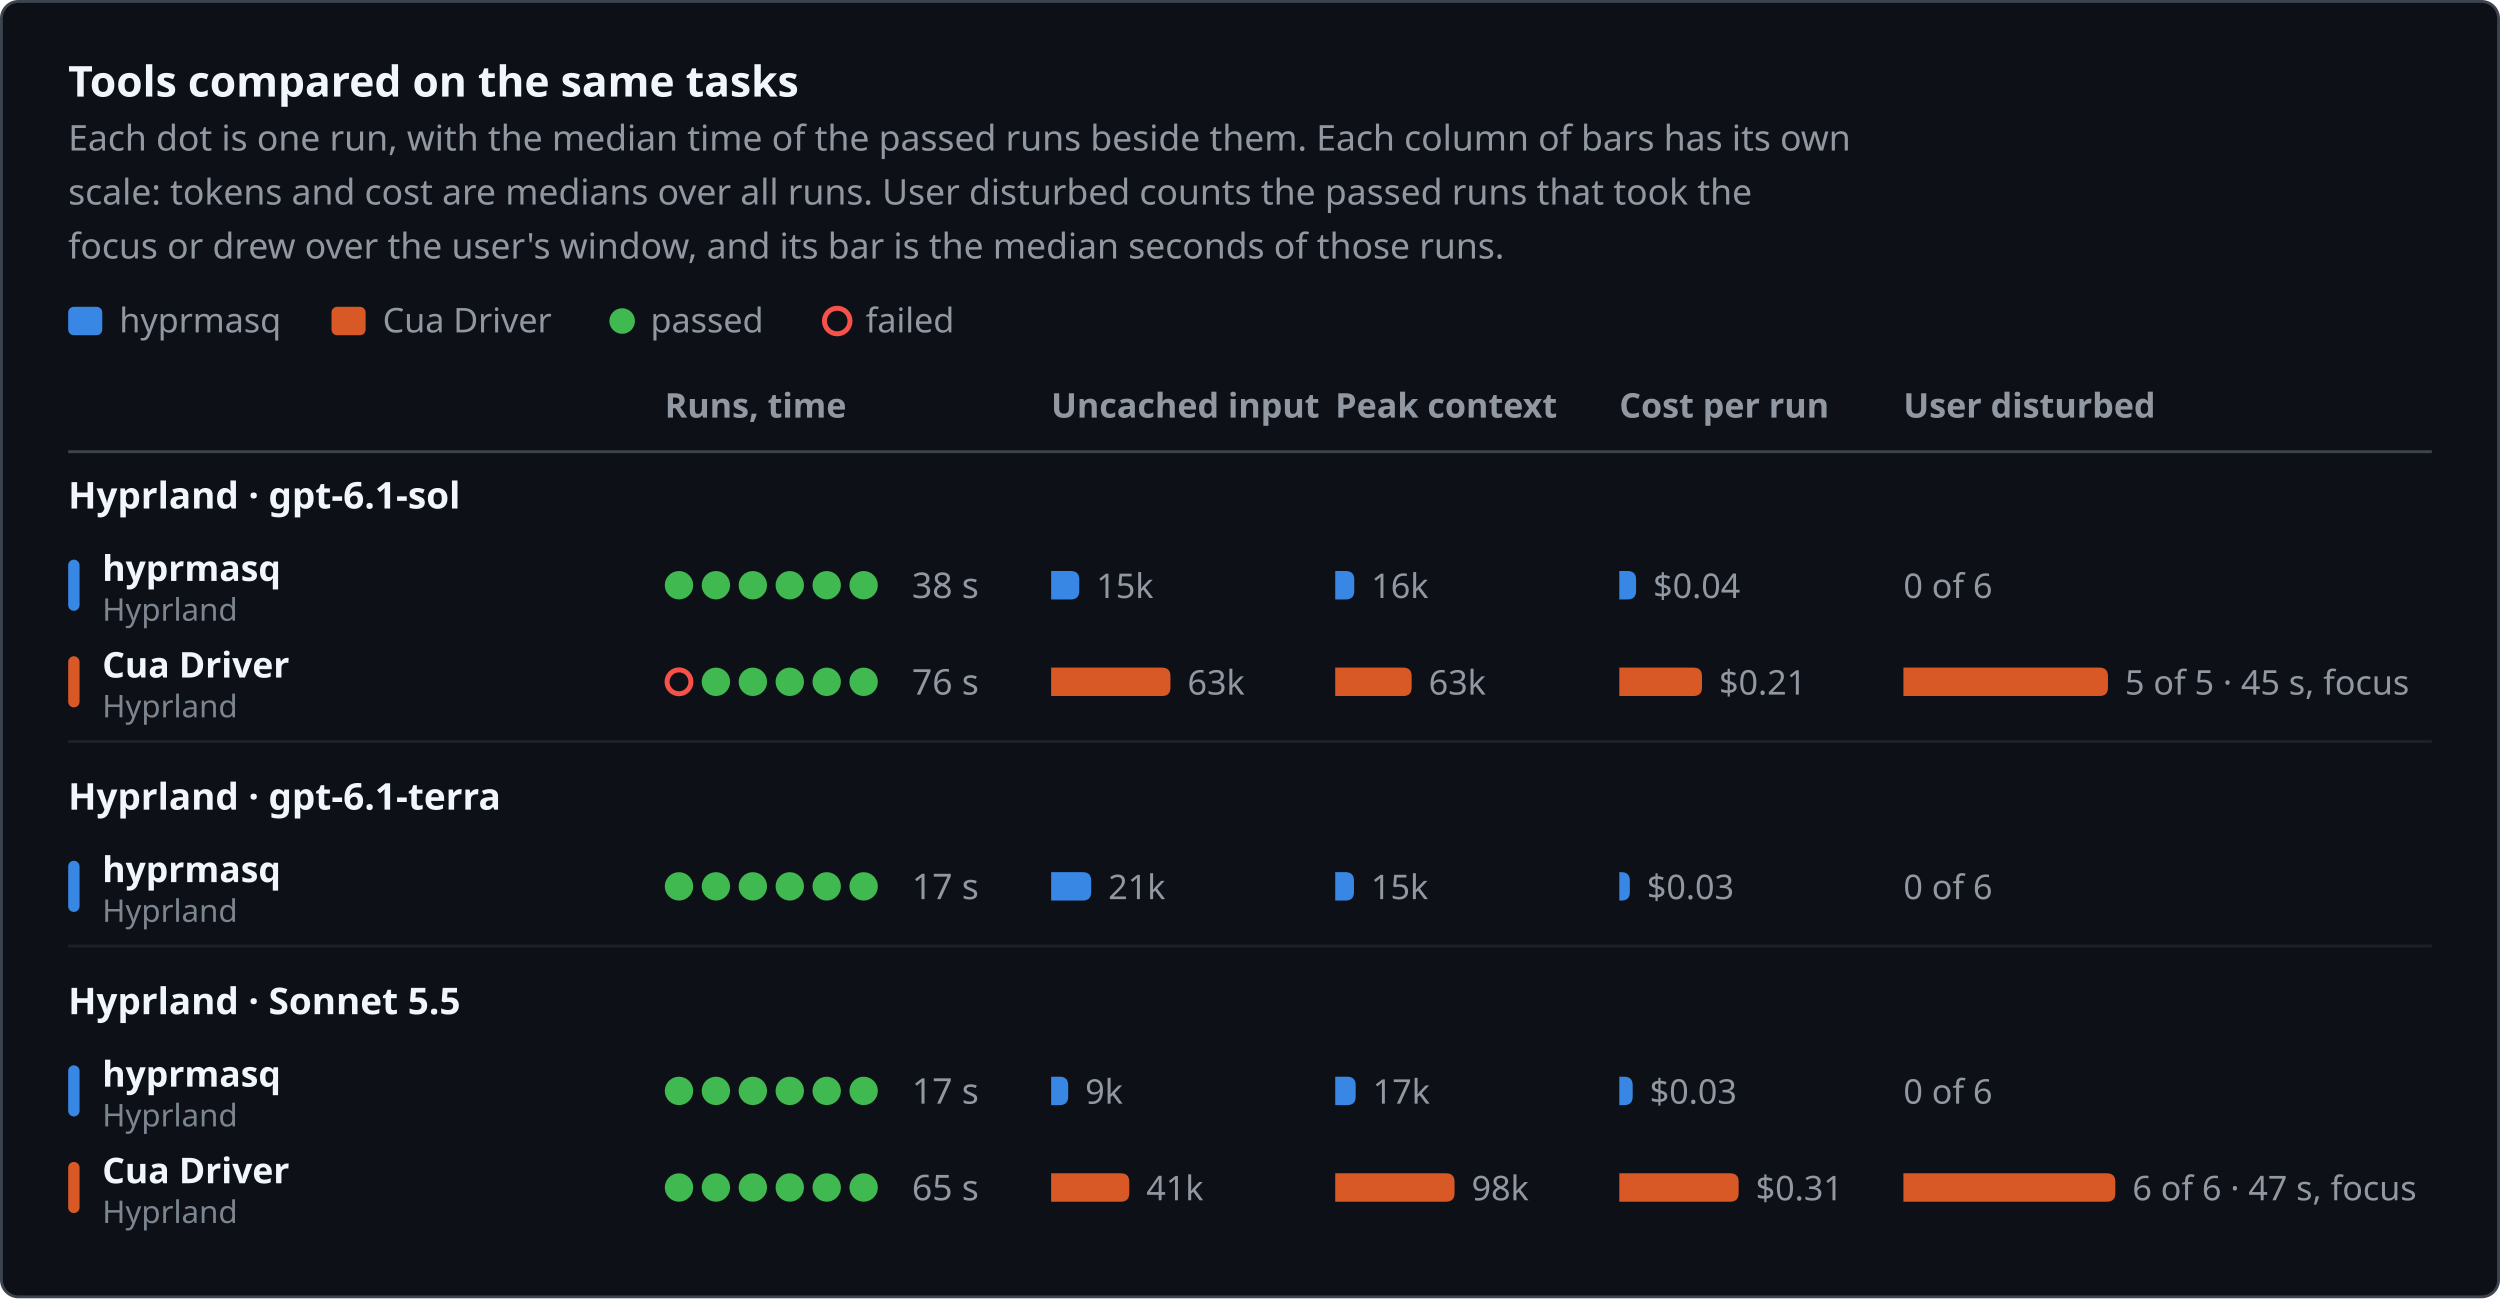
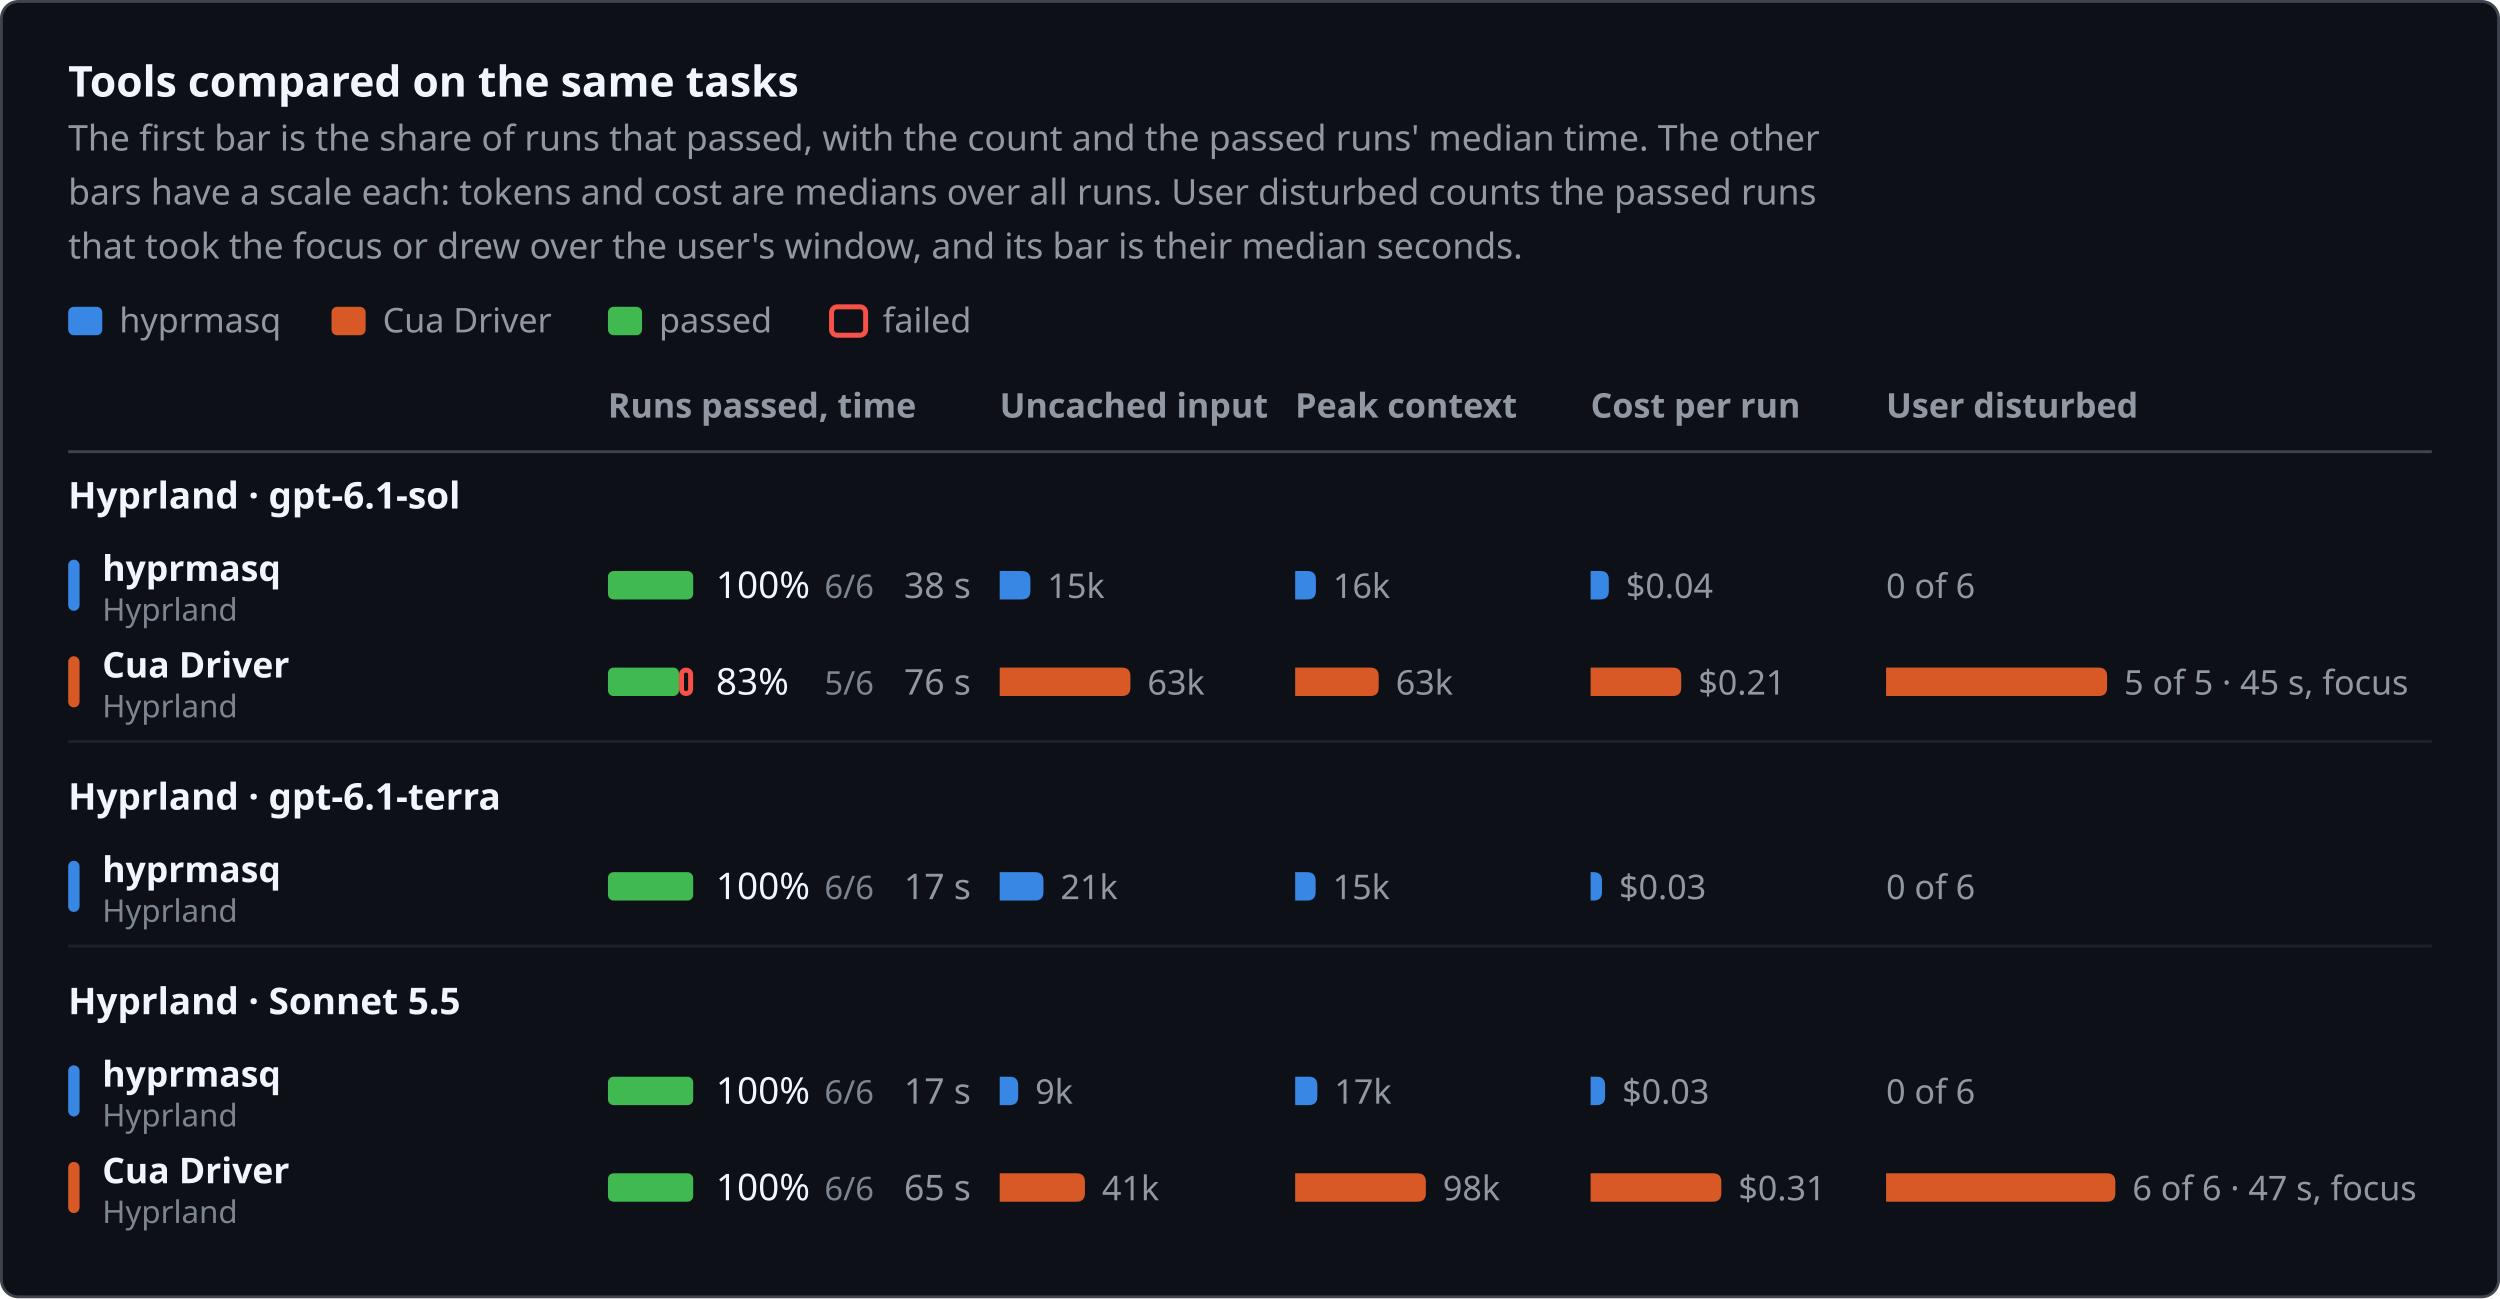
- <svg xmlns="http://www.w3.org/2000/svg" width="880" height="457" viewBox="0 0 880 457" role="img" aria-label="Tools compared on the same tasks: a row per tool for each task and agent, with its runs passed or failed, the median time, and the median uncached input, peak context, cost per run and seconds the user was disturbed.">
+ <svg xmlns="http://www.w3.org/2000/svg" width="880" height="457" viewBox="0 0 880 457" role="img" aria-label="Tools compared on the same tasks: a row per tool for each task and agent, with the share of its runs that passed, the median time, and the median uncached input, peak context, cost per run and seconds the user was disturbed.">
  <style>text{font-family:-apple-system, BlinkMacSystemFont, "Segoe UI", "Noto Sans", Helvetica, Arial, sans-serif;font-variant-numeric:tabular-nums}.t{fill:#f0f6fc}.t2{fill:#9198a1}.m{fill:#7d8590}.bg{fill:#0d1117;stroke:#3d444d}.grid{stroke:#1c2128;stroke-width:1}.axis{stroke:#3d444d;stroke-width:1}.tools{fill:#3987e5}.out{fill:#454c56}.dot{fill:#d1d7e0;stroke:#0d1117;stroke-width:1.5}.miss{fill:#0d1117;stroke:#f85149;stroke-width:1.75}.pass{fill:#3fb950}.fail{fill:#0d1117;stroke:#f85149;stroke-width:1.75}.cut{stroke:#0d1117;stroke-width:2}.s0{fill:#3987e5}.s1{fill:#d95926}.s2{fill:#199e70}.s3{fill:#c98500}.s4{fill:#d55181}.s5{fill:#008300}.s6{fill:#9085e9}.s7{fill:#e66767}</style>
  <rect x="0.5" y="0.5" width="879" height="456" rx="6" class="bg" />
  <text x="24" y="34" class="t" font-size="15" font-weight="600">Tools compared on the same tasks</text>
-   <text x="24" y="53" class="t2" font-size="12.5">Each dot is one run, with the median time of the passed runs beside them. Each column of bars has its own</text>
-   <text x="24" y="72" class="t2" font-size="12.5">scale: tokens and cost are medians over all runs. User disturbed counts the passed runs that took the</text>
-   <text x="24" y="91" class="t2" font-size="12.5">focus or drew over the user's window, and its bar is the median seconds of those runs.</text>
+   <text x="24" y="53" class="t2" font-size="12.5">The first bar is the share of runs that passed, with the count and the passed runs' median time. The other</text>
+   <text x="24" y="72" class="t2" font-size="12.5">bars have a scale each: tokens and cost are medians over all runs. User disturbed counts the passed runs</text>
+   <text x="24" y="91" class="t2" font-size="12.5">that took the focus or drew over the user's window, and its bar is their median seconds.</text>
  <rect x="24" y="108" width="12" height="10" class="s0" rx="2" />
  <text x="42" y="117" class="t2" font-size="12">hyprmasq</text>
  <rect x="116.7" y="108" width="12" height="10" class="s1" rx="2" />
  <text x="134.7" y="117" class="t2" font-size="12">Cua Driver</text>
-   <circle cx="219" cy="113" r="4.5" class="pass" />
-   <text x="229" y="117" class="t2" font-size="12">passed</text>
-   <circle cx="294.7" cy="113" r="4.5" class="fail" />
-   <text x="304.7" y="117" class="t2" font-size="12">failed</text>
-   <text x="234" y="147" class="t2" font-size="12" font-weight="600">Runs, time</text>
-   <text x="370" y="147" class="t2" font-size="12" font-weight="600">Uncached input</text>
-   <text x="470" y="147" class="t2" font-size="12" font-weight="600">Peak context</text>
-   <text x="570" y="147" class="t2" font-size="12" font-weight="600">Cost per run</text>
-   <text x="670" y="147" class="t2" font-size="12" font-weight="600">User disturbed</text>
+   <rect x="214" y="108" width="12" height="10" class="pass" rx="2" />
+   <text x="232" y="117" class="t2" font-size="12">passed</text>
+   <rect x="292.7" y="108" width="12" height="10" class="fail" rx="2" />
+   <text x="310.7" y="117" class="t2" font-size="12">failed</text>
+   <text x="214" y="147" class="t2" font-size="12" font-weight="600">Runs passed, time</text>
+   <text x="351.9" y="147" class="t2" font-size="12" font-weight="600">Uncached input</text>
+   <text x="455.9" y="147" class="t2" font-size="12" font-weight="600">Peak context</text>
+   <text x="559.9" y="147" class="t2" font-size="12" font-weight="600">Cost per run</text>
+   <text x="663.9" y="147" class="t2" font-size="12" font-weight="600">User disturbed</text>
  <line x1="24" y1="159" x2="856" y2="159" class="axis" />
  <text x="24" y="179" class="t" font-size="13" font-weight="600">Hyprland · gpt-6.1-sol</text>
  <rect x="24" y="197" width="4" height="18" class="s0" rx="2" />
  <text x="36" y="204.5" class="t" font-size="12.5" font-weight="600">hyprmasq</text>
  <text x="36" y="218.5" class="m" font-size="11">Hyprland</text>
-   <circle cx="239" cy="206" r="5" class="pass" />
-   <circle cx="252" cy="206" r="5" class="pass" />
-   <circle cx="265" cy="206" r="5" class="pass" />
-   <circle cx="278" cy="206" r="5" class="pass" />
-   <circle cx="291" cy="206" r="5" class="pass" />
-   <circle cx="304" cy="206" r="5" class="pass" />
-   <text x="321" y="210.5" class="t2" font-size="12.5">38 s</text>
-   <path d="M370 201H376.9Q379.9 201 379.9 204V208Q379.9 211 376.9 211H370Z" class="s0" />
-   <text x="385.9" y="210.5" class="t2" font-size="12">15k</text>
-   <path d="M470 201H473.7Q476.7 201 476.7 204V208Q476.7 211 473.7 211H470Z" class="s0" />
-   <text x="482.7" y="210.5" class="t2" font-size="12">16k</text>
-   <path d="M570 201H572.9Q575.9 201 575.9 204V208Q575.9 211 572.9 211H570Z" class="s0" />
-   <text x="581.9" y="210.5" class="t2" font-size="12">$0.04</text>
-   <text x="670" y="210.5" class="t2" font-size="12">0 of 6</text>
+   <rect x="214" y="201" width="30" height="10" class="pass" rx="2" />
+   <text x="252" y="210.5" class="t" font-size="13">100%</text>
+   <text x="290.2" y="210.5" class="m" font-size="11.5">6/6</text>
+   <text x="318.2" y="210.5" class="t2" font-size="12.5">38 s</text>
+   <path d="M351.9 201H359.7Q362.7 201 362.7 204V208Q362.7 211 359.7 211H351.9Z" class="s0" />
+   <text x="368.7" y="210.5" class="t2" font-size="12">15k</text>
+   <path d="M455.9 201H460.2Q463.2 201 463.2 204V208Q463.2 211 460.2 211H455.9Z" class="s0" />
+   <text x="469.2" y="210.5" class="t2" font-size="12">16k</text>
+   <path d="M559.9 201H563.3Q566.3 201 566.3 204V208Q566.3 211 563.3 211H559.9Z" class="s0" />
+   <text x="572.3" y="210.5" class="t2" font-size="12">$0.04</text>
+   <text x="663.9" y="210.5" class="t2" font-size="12">0 of 6</text>
  <rect x="24" y="231" width="4" height="18" class="s1" rx="2" />
  <text x="36" y="238.5" class="t" font-size="12.5" font-weight="600">Cua Driver</text>
  <text x="36" y="252.5" class="m" font-size="11">Hyprland</text>
-   <circle cx="239" cy="240" r="4.2" class="fail" />
-   <circle cx="252" cy="240" r="5" class="pass" />
-   <circle cx="265" cy="240" r="5" class="pass" />
-   <circle cx="278" cy="240" r="5" class="pass" />
-   <circle cx="291" cy="240" r="5" class="pass" />
-   <circle cx="304" cy="240" r="5" class="pass" />
-   <text x="321" y="244.5" class="t2" font-size="12.5">76 s</text>
-   <path d="M370 235H409Q412 235 412 238V242Q412 245 409 245H370Z" class="s1" />
-   <text x="418" y="244.5" class="t2" font-size="12">63k</text>
-   <path d="M470 235H493.9Q496.9 235 496.9 238V242Q496.9 245 493.9 245H470Z" class="s1" />
-   <text x="502.9" y="244.5" class="t2" font-size="12">63k</text>
-   <path d="M570 235H596.1Q599.1 235 599.1 238V242Q599.1 245 596.1 245H570Z" class="s1" />
-   <text x="605.1" y="244.5" class="t2" font-size="12">$0.21</text>
-   <path d="M670 235H739Q742 235 742 238V242Q742 245 739 245H670Z" class="s1" />
-   <text x="748" y="244.5" class="t2" font-size="12">5 of 5 · 45 s, focus</text>
+   <rect x="239.9" y="235.9" width="3.2" height="8.2" class="fail" rx="1.5" />
+   <rect x="214" y="235" width="25" height="10" class="pass" rx="2" />
+   <text x="252" y="244.5" class="t" font-size="13">83%</text>
+   <text x="290.2" y="244.5" class="m" font-size="11.5">5/6</text>
+   <text x="318.2" y="244.5" class="t2" font-size="12.5">76 s</text>
+   <path d="M351.9 235H394.9Q397.9 235 397.9 238V242Q397.9 245 394.9 245H351.9Z" class="s1" />
+   <text x="403.9" y="244.5" class="t2" font-size="12">63k</text>
+   <path d="M455.9 235H482.3Q485.3 235 485.3 238V242Q485.3 245 482.3 245H455.9Z" class="s1" />
+   <text x="491.3" y="244.5" class="t2" font-size="12">63k</text>
+   <path d="M559.9 235H588.8Q591.8 235 591.8 238V242Q591.8 245 588.8 245H559.9Z" class="s1" />
+   <text x="597.8" y="244.5" class="t2" font-size="12">$0.21</text>
+   <path d="M663.9 235H738.7Q741.7 235 741.7 238V242Q741.7 245 738.7 245H663.9Z" class="s1" />
+   <text x="747.7" y="244.5" class="t2" font-size="12">5 of 5 · 45 s, focus</text>
  <line x1="24" y1="261" x2="856" y2="261" class="grid" />
  <text x="24" y="285" class="t" font-size="13" font-weight="600">Hyprland · gpt-6.1-terra</text>
  <rect x="24" y="303" width="4" height="18" class="s0" rx="2" />
  <text x="36" y="310.5" class="t" font-size="12.5" font-weight="600">hyprmasq</text>
  <text x="36" y="324.5" class="m" font-size="11">Hyprland</text>
-   <circle cx="239" cy="312" r="5" class="pass" />
-   <circle cx="252" cy="312" r="5" class="pass" />
-   <circle cx="265" cy="312" r="5" class="pass" />
-   <circle cx="278" cy="312" r="5" class="pass" />
-   <circle cx="291" cy="312" r="5" class="pass" />
-   <circle cx="304" cy="312" r="5" class="pass" />
-   <text x="321" y="316.5" class="t2" font-size="12.5">17 s</text>
-   <path d="M370 307H381.1Q384.1 307 384.1 310V314Q384.1 317 381.1 317H370Z" class="s0" />
-   <text x="390.1" y="316.5" class="t2" font-size="12">21k</text>
-   <path d="M470 307H473.6Q476.6 307 476.6 310V314Q476.6 317 473.6 317H470Z" class="s0" />
-   <text x="482.6" y="316.5" class="t2" font-size="12">15k</text>
-   <path d="M570 307H570.7Q573.7 307 573.7 310V314Q573.7 317 570.7 317H570Z" class="s0" />
-   <text x="579.7" y="316.5" class="t2" font-size="12">$0.03</text>
-   <text x="670" y="316.5" class="t2" font-size="12">0 of 6</text>
+   <rect x="214" y="307" width="30" height="10" class="pass" rx="2" />
+   <text x="252" y="316.5" class="t" font-size="13">100%</text>
+   <text x="290.2" y="316.5" class="m" font-size="11.5">6/6</text>
+   <text x="318.2" y="316.5" class="t2" font-size="12.5">17 s</text>
+   <path d="M351.9 307H364.3Q367.3 307 367.3 310V314Q367.3 317 364.3 317H351.9Z" class="s0" />
+   <text x="373.3" y="316.5" class="t2" font-size="12">21k</text>
+   <path d="M455.9 307H460.1Q463.1 307 463.1 310V314Q463.1 317 460.1 317H455.9Z" class="s0" />
+   <text x="469.1" y="316.5" class="t2" font-size="12">15k</text>
+   <path d="M559.9 307H560.9Q563.9 307 563.9 310V314Q563.9 317 560.9 317H559.9Z" class="s0" />
+   <text x="569.9" y="316.5" class="t2" font-size="12">$0.03</text>
+   <text x="663.9" y="316.5" class="t2" font-size="12">0 of 6</text>
  <line x1="24" y1="333" x2="856" y2="333" class="grid" />
  <text x="24" y="357" class="t" font-size="13" font-weight="600">Hyprland · Sonnet 5.5</text>
  <rect x="24" y="375" width="4" height="18" class="s0" rx="2" />
  <text x="36" y="382.5" class="t" font-size="12.5" font-weight="600">hyprmasq</text>
  <text x="36" y="396.5" class="m" font-size="11">Hyprland</text>
-   <circle cx="239" cy="384" r="5" class="pass" />
-   <circle cx="252" cy="384" r="5" class="pass" />
-   <circle cx="265" cy="384" r="5" class="pass" />
-   <circle cx="278" cy="384" r="5" class="pass" />
-   <circle cx="291" cy="384" r="5" class="pass" />
-   <circle cx="304" cy="384" r="5" class="pass" />
-   <text x="321" y="388.5" class="t2" font-size="12.5">17 s</text>
-   <path d="M370 379H373Q376 379 376 382V386Q376 389 373 389H370Z" class="s0" />
-   <text x="382" y="388.5" class="t2" font-size="12">9k</text>
-   <path d="M470 379H474.2Q477.2 379 477.2 382V386Q477.2 389 474.2 389H470Z" class="s0" />
-   <text x="483.2" y="388.5" class="t2" font-size="12">17k</text>
-   <path d="M570 379H571.7Q574.7 379 574.7 382V386Q574.7 389 571.7 389H570Z" class="s0" />
-   <text x="580.7" y="388.5" class="t2" font-size="12">$0.03</text>
-   <text x="670" y="388.5" class="t2" font-size="12">0 of 6</text>
+   <rect x="214" y="379" width="30" height="10" class="pass" rx="2" />
+   <text x="252" y="388.5" class="t" font-size="13">100%</text>
+   <text x="290.2" y="388.5" class="m" font-size="11.5">6/6</text>
+   <text x="318.2" y="388.5" class="t2" font-size="12.5">17 s</text>
+   <path d="M351.9 379H355.4Q358.4 379 358.4 382V386Q358.4 389 355.4 389H351.9Z" class="s0" />
+   <text x="364.4" y="388.5" class="t2" font-size="12">9k</text>
+   <path d="M455.9 379H460.7Q463.7 379 463.7 382V386Q463.7 389 460.7 389H455.9Z" class="s0" />
+   <text x="469.7" y="388.5" class="t2" font-size="12">17k</text>
+   <path d="M559.9 379H562Q565 379 565 382V386Q565 389 562 389H559.9Z" class="s0" />
+   <text x="571" y="388.5" class="t2" font-size="12">$0.03</text>
+   <text x="663.9" y="388.5" class="t2" font-size="12">0 of 6</text>
  <rect x="24" y="409" width="4" height="18" class="s1" rx="2" />
  <text x="36" y="416.5" class="t" font-size="12.5" font-weight="600">Cua Driver</text>
  <text x="36" y="430.5" class="m" font-size="11">Hyprland</text>
-   <circle cx="239" cy="418" r="5" class="pass" />
-   <circle cx="252" cy="418" r="5" class="pass" />
-   <circle cx="265" cy="418" r="5" class="pass" />
-   <circle cx="278" cy="418" r="5" class="pass" />
-   <circle cx="291" cy="418" r="5" class="pass" />
-   <circle cx="304" cy="418" r="5" class="pass" />
-   <text x="321" y="422.5" class="t2" font-size="12.5">65 s</text>
-   <path d="M370 413H394.5Q397.5 413 397.5 416V420Q397.5 423 394.5 423H370Z" class="s1" />
-   <text x="403.5" y="422.5" class="t2" font-size="12">41k</text>
-   <path d="M470 413H509Q512 413 512 416V420Q512 423 509 423H470Z" class="s1" />
-   <text x="518" y="422.5" class="t2" font-size="12">98k</text>
-   <path d="M570 413H609Q612 413 612 416V420Q612 423 609 423H570Z" class="s1" />
-   <text x="618" y="422.5" class="t2" font-size="12">$0.31</text>
-   <path d="M670 413H741.6Q744.6 413 744.6 416V420Q744.6 423 741.6 423H670Z" class="s1" />
+   <rect x="214" y="413" width="30" height="10" class="pass" rx="2" />
+   <text x="252" y="422.5" class="t" font-size="13">100%</text>
+   <text x="290.2" y="422.5" class="m" font-size="11.5">6/6</text>
+   <text x="318.2" y="422.5" class="t2" font-size="12.5">65 s</text>
+   <path d="M351.9 413H378.9Q381.9 413 381.9 416V420Q381.9 423 378.9 423H351.9Z" class="s1" />
+   <text x="387.9" y="422.5" class="t2" font-size="12">41k</text>
+   <path d="M455.9 413H498.9Q501.9 413 501.9 416V420Q501.9 423 498.9 423H455.9Z" class="s1" />
+   <text x="507.9" y="422.5" class="t2" font-size="12">98k</text>
+   <path d="M559.9 413H602.9Q605.9 413 605.9 416V420Q605.9 423 602.9 423H559.9Z" class="s1" />
+   <text x="611.9" y="422.5" class="t2" font-size="12">$0.31</text>
+   <path d="M663.9 413H741.6Q744.6 413 744.6 416V420Q744.6 423 741.6 423H663.9Z" class="s1" />
  <text x="750.6" y="422.5" class="t2" font-size="12">6 of 6 · 47 s, focus</text>
</svg>
